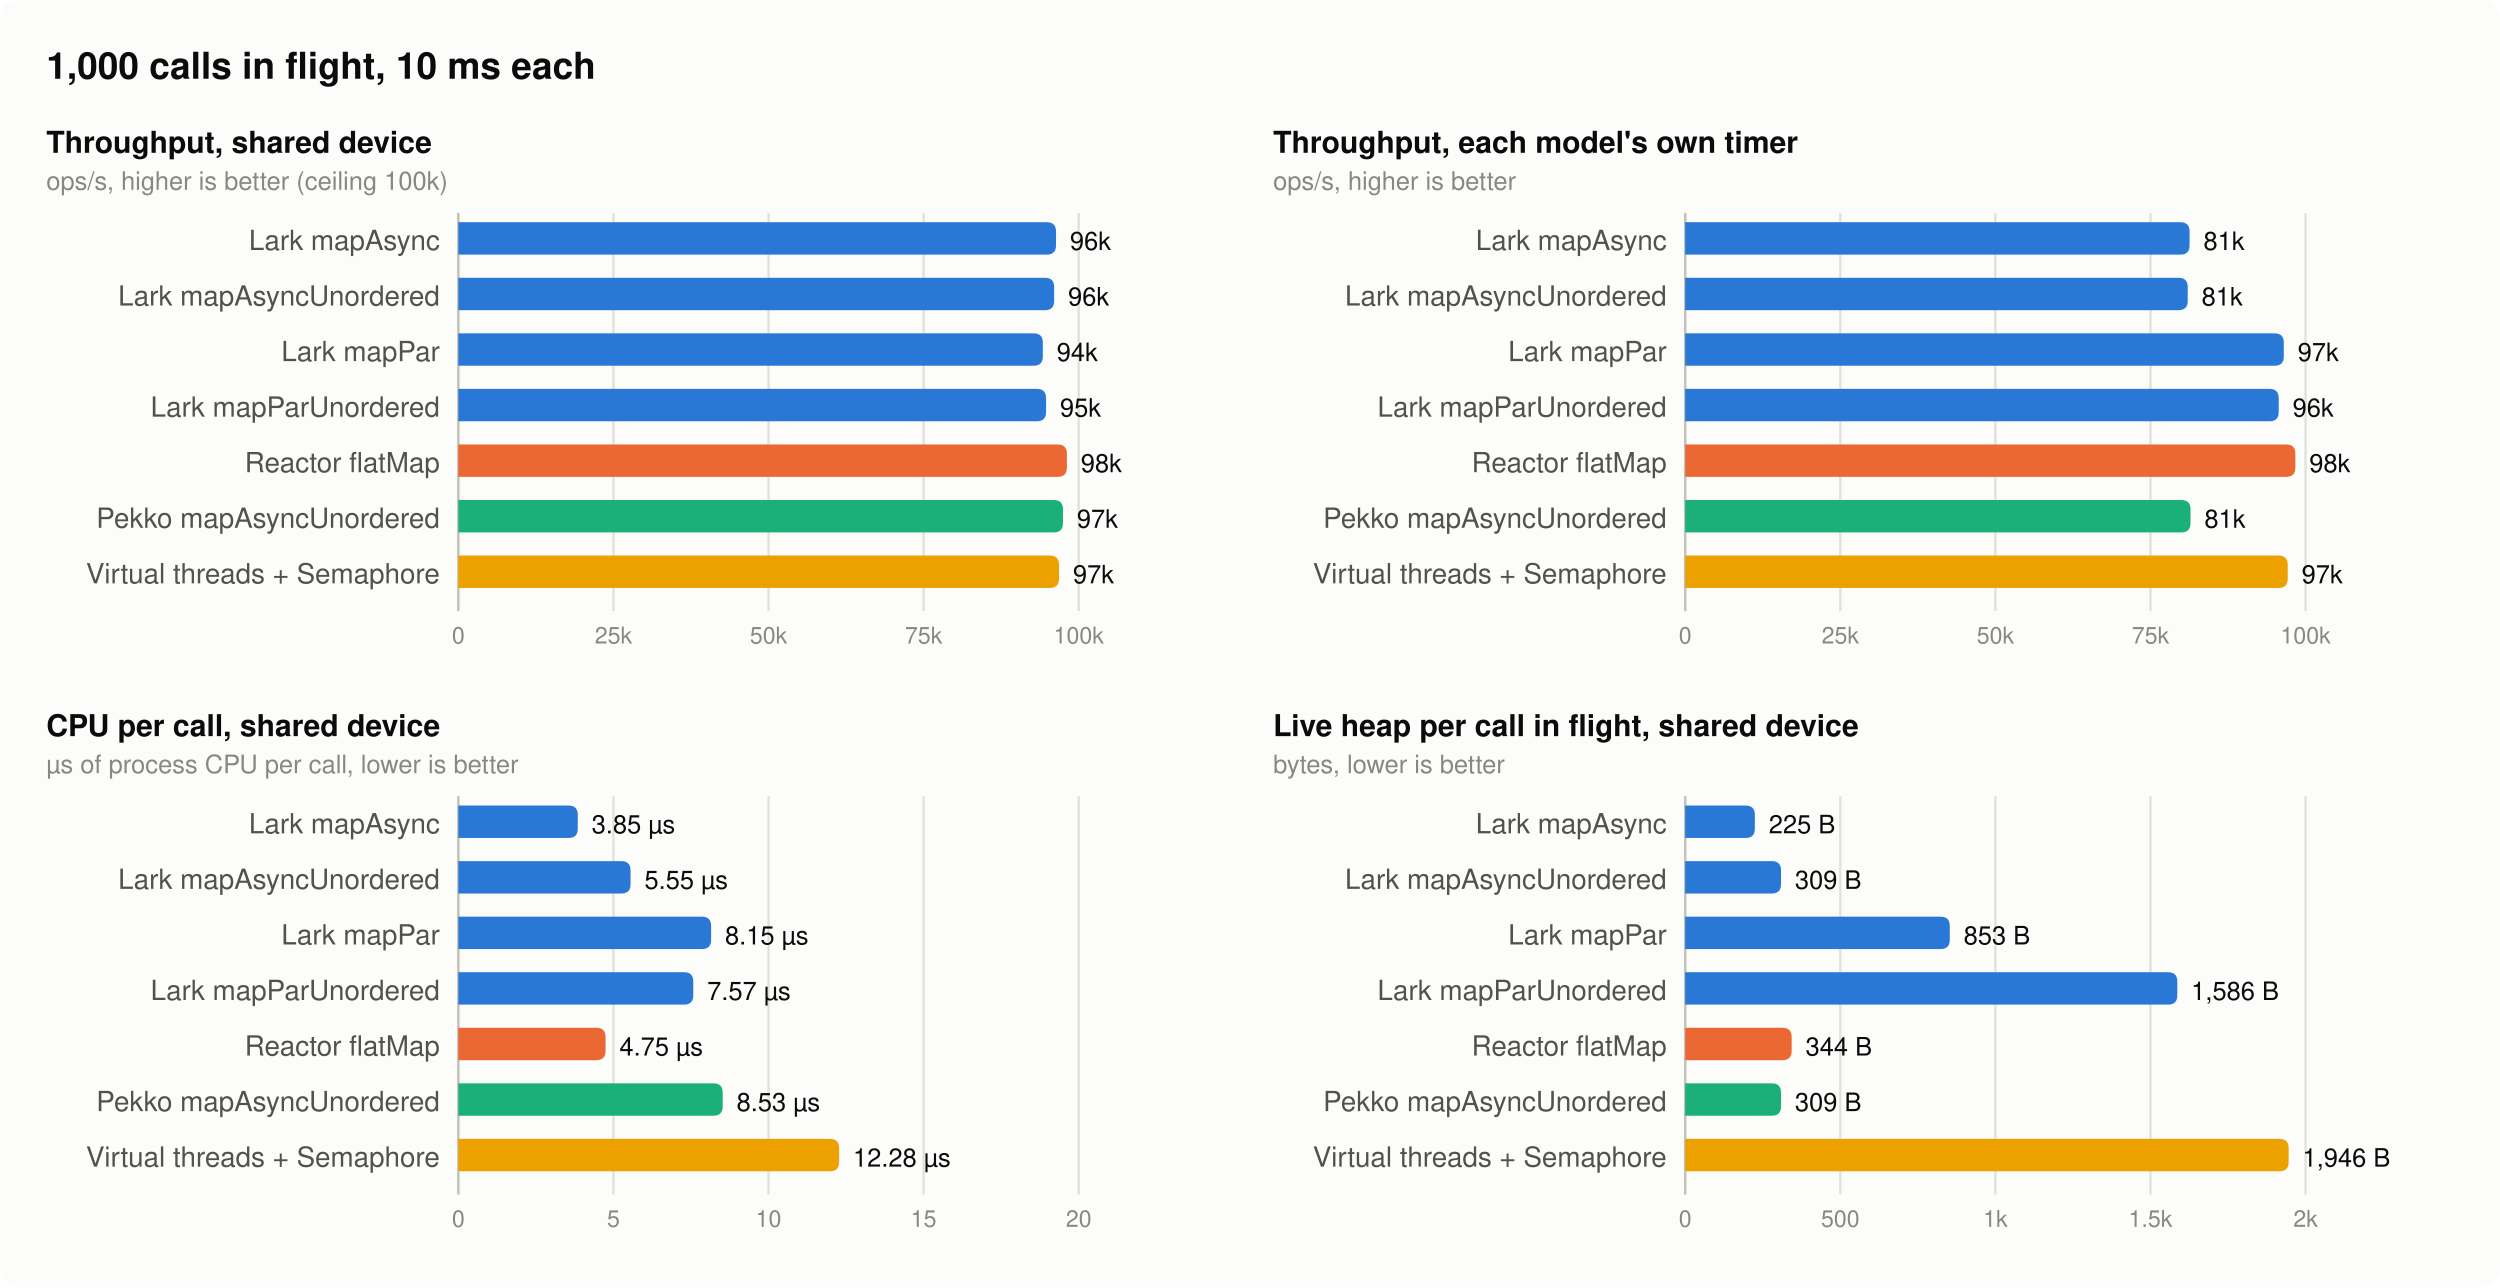
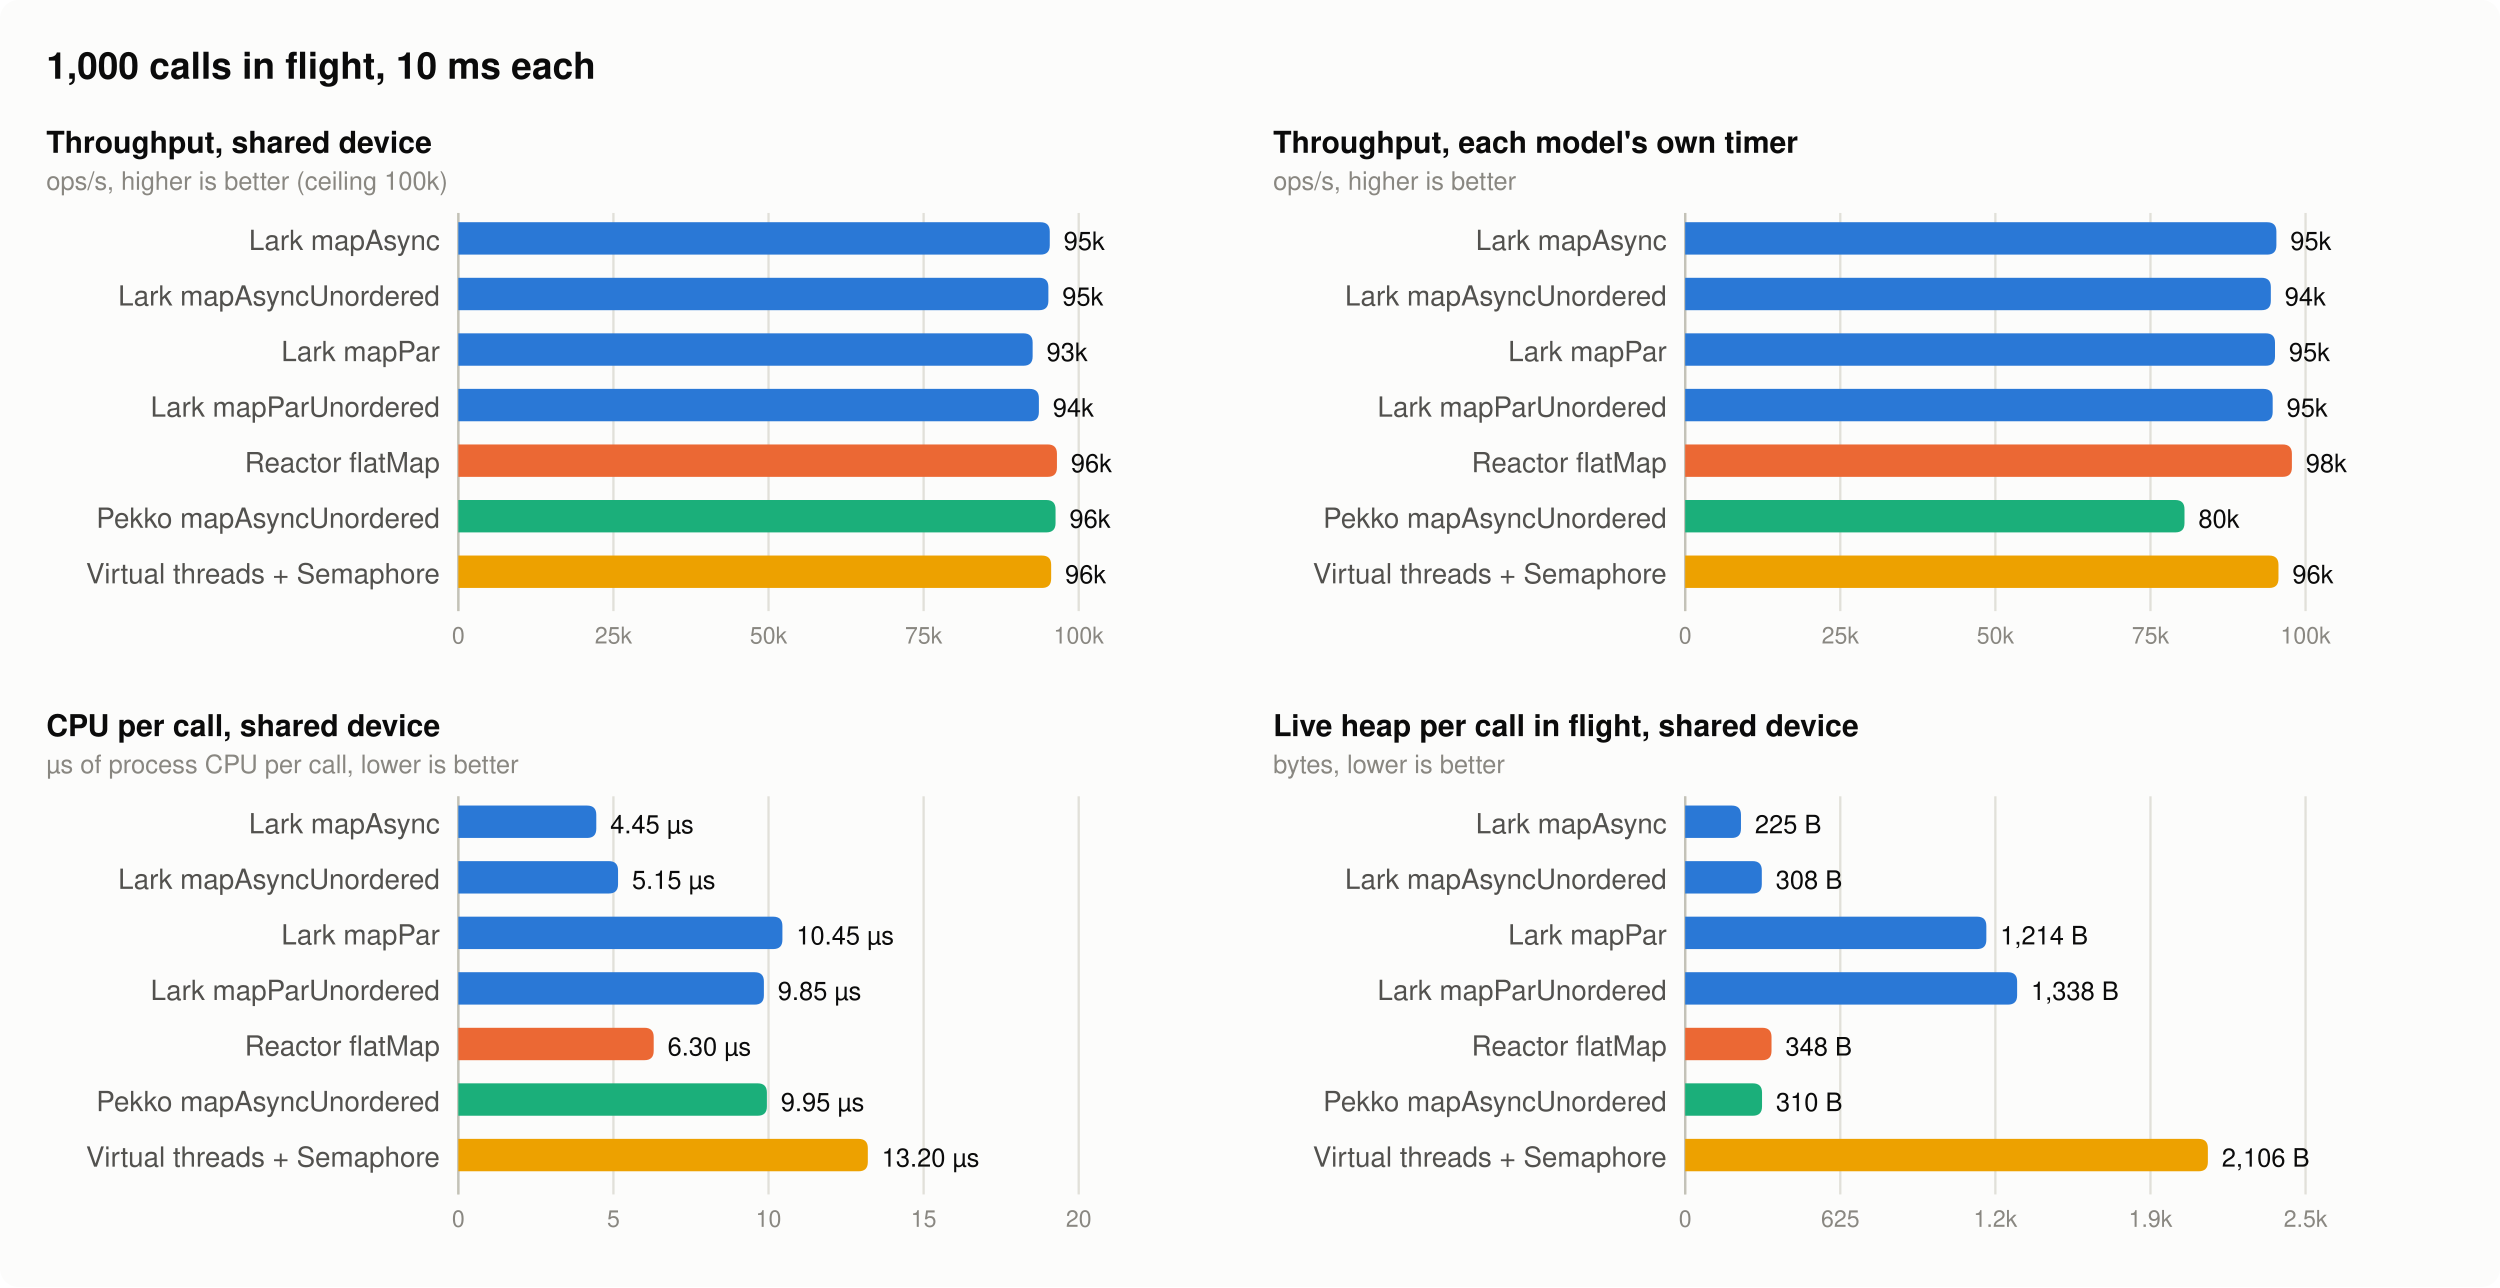
<svg xmlns="http://www.w3.org/2000/svg" width="1080" height="556" viewBox="0 0 1080 556" role="img" aria-labelledby="t d">
  <style>
text { font-family: -apple-system, BlinkMacSystemFont, "Segoe UI", Helvetica, Arial, sans-serif; }
.bg { fill: #fcfcfb; } .t1 { fill: #0b0b0b; } .t2 { fill: #52514e; } .mu { fill: #898781; }
.grid { stroke: #e1e0d9; stroke-width: 1; } .axis { stroke: #c3c2b7; stroke-width: 1; }
.lark { fill: #2a78d6; } .reactor { fill: #eb6834; } .pekko { fill: #1baf7a; } .vt { fill: #eda100; } .alt { fill: #e87ba4; }
.lark-s { stroke: #2a78d6; } .reactor-s { stroke: #eb6834; } .pekko-s { stroke: #1baf7a; } .vt-s { stroke: #eda100; } .alt-s { stroke: #e87ba4; }
.ring { stroke: #fcfcfb; stroke-width: 2; }
@media (prefers-color-scheme: dark) {
  .bg { fill: #1a1a19; } .t1 { fill: #f0efec; } .t2 { fill: #c3c2b7; } .mu { fill: #898781; }
  .grid { stroke: #2c2c2a; } .axis { stroke: #383835; }
  .lark { fill: #3987e5; } .reactor { fill: #d95926; } .pekko { fill: #199e70; } .vt { fill: #c98500; } .alt { fill: #d55181; }
  .lark-s { stroke: #3987e5; } .reactor-s { stroke: #d95926; } .pekko-s { stroke: #199e70; } .vt-s { stroke: #c98500; } .alt-s { stroke: #d55181; }
  .ring { stroke: #1a1a19; }
}
</style>
  <rect class="bg" width="1080" height="556" rx="8" />
  <text x="20.0" y="34.0" class="t1" font-size="16" text-anchor="start" font-weight="600">1,000 calls in flight, 10 ms each</text>
  <text x="20.0" y="66.0" class="t1" font-size="13" text-anchor="start" font-weight="600">Throughput, shared device</text>
  <text x="20.0" y="82.0" class="mu" font-size="11" text-anchor="start" font-weight="normal">ops/s, higher is better (ceiling 100k)</text>
  <line class="grid" x1="198.0" y1="92" x2="198.0" y2="264" />
  <text x="198.0" y="278.0" class="mu" font-size="10" text-anchor="middle" font-weight="normal">0</text>
  <line class="grid" x1="265.0" y1="92" x2="265.0" y2="264" />
  <text x="265.0" y="278.0" class="mu" font-size="10" text-anchor="middle" font-weight="normal">25k</text>
  <line class="grid" x1="332.0" y1="92" x2="332.0" y2="264" />
  <text x="332.0" y="278.0" class="mu" font-size="10" text-anchor="middle" font-weight="normal">50k</text>
  <line class="grid" x1="399.0" y1="92" x2="399.0" y2="264" />
  <text x="399.0" y="278.0" class="mu" font-size="10" text-anchor="middle" font-weight="normal">75k</text>
  <line class="grid" x1="466.0" y1="92" x2="466.0" y2="264" />
  <text x="466.0" y="278.0" class="mu" font-size="10" text-anchor="middle" font-weight="normal">100k</text>
  <line class="axis" x1="198" y1="92" x2="198" y2="264" />
  <text x="190.0" y="108.0" class="t2" font-size="12" text-anchor="end" font-weight="normal">Lark mapAsync</text>
-   <path class="lark" d="M198.0,96.0 H452.2 Q456.2,96.0 456.2,100.0 V106.0 Q456.2,110.0 452.2,110.0 H198.0 Z" />
-   <text x="462.2" y="108.0" class="t1" font-size="11" text-anchor="start" font-weight="normal">96k</text>
+   <path class="lark" d="M198.0,96.0 H449.5 Q453.5,96.0 453.5,100.0 V106.0 Q453.5,110.0 449.5,110.0 H198.0 Z" />
+   <text x="459.5" y="108.0" class="t1" font-size="11" text-anchor="start" font-weight="normal">95k</text>
  <text x="190.0" y="132.0" class="t2" font-size="12" text-anchor="end" font-weight="normal">Lark mapAsyncUnordered</text>
-   <path class="lark" d="M198.0,120.0 H451.4 Q455.4,120.0 455.4,124.0 V130.0 Q455.4,134.0 451.4,134.0 H198.0 Z" />
-   <text x="461.4" y="132.0" class="t1" font-size="11" text-anchor="start" font-weight="normal">96k</text>
+   <path class="lark" d="M198.0,120.0 H448.9 Q452.9,120.0 452.9,124.0 V130.0 Q452.9,134.0 448.9,134.0 H198.0 Z" />
+   <text x="458.9" y="132.0" class="t1" font-size="11" text-anchor="start" font-weight="normal">95k</text>
  <text x="190.0" y="156.0" class="t2" font-size="12" text-anchor="end" font-weight="normal">Lark mapPar</text>
-   <path class="lark" d="M198.0,144.0 H446.5 Q450.5,144.0 450.5,148.0 V154.0 Q450.5,158.0 446.5,158.0 H198.0 Z" />
-   <text x="456.5" y="156.0" class="t1" font-size="11" text-anchor="start" font-weight="normal">94k</text>
+   <path class="lark" d="M198.0,144.0 H442.1 Q446.1,144.0 446.1,148.0 V154.0 Q446.1,158.0 442.1,158.0 H198.0 Z" />
+   <text x="452.1" y="156.0" class="t1" font-size="11" text-anchor="start" font-weight="normal">93k</text>
  <text x="190.0" y="180.0" class="t2" font-size="12" text-anchor="end" font-weight="normal">Lark mapParUnordered</text>
-   <path class="lark" d="M198.0,168.0 H447.9 Q451.9,168.0 451.9,172.0 V178.0 Q451.9,182.0 447.9,182.0 H198.0 Z" />
-   <text x="457.9" y="180.0" class="t1" font-size="11" text-anchor="start" font-weight="normal">95k</text>
+   <path class="lark" d="M198.0,168.0 H444.8 Q448.8,168.0 448.8,172.0 V178.0 Q448.8,182.0 444.8,182.0 H198.0 Z" />
+   <text x="454.8" y="180.0" class="t1" font-size="11" text-anchor="start" font-weight="normal">94k</text>
  <text x="190.0" y="204.0" class="t2" font-size="12" text-anchor="end" font-weight="normal">Reactor flatMap</text>
-   <path class="reactor" d="M198.0,192.0 H456.9 Q460.9,192.0 460.9,196.0 V202.0 Q460.9,206.0 456.9,206.0 H198.0 Z" />
-   <text x="466.9" y="204.0" class="t1" font-size="11" text-anchor="start" font-weight="normal">98k</text>
+   <path class="reactor" d="M198.0,192.0 H452.6 Q456.6,192.0 456.6,196.0 V202.0 Q456.6,206.0 452.6,206.0 H198.0 Z" />
+   <text x="462.6" y="204.0" class="t1" font-size="11" text-anchor="start" font-weight="normal">96k</text>
  <text x="190.0" y="228.0" class="t2" font-size="12" text-anchor="end" font-weight="normal">Pekko mapAsyncUnordered</text>
-   <path class="pekko" d="M198.0,216.0 H455.2 Q459.2,216.0 459.2,220.0 V226.0 Q459.2,230.0 455.2,230.0 H198.0 Z" />
-   <text x="465.2" y="228.0" class="t1" font-size="11" text-anchor="start" font-weight="normal">97k</text>
+   <path class="pekko" d="M198.0,216.0 H452.0 Q456.0,216.0 456.0,220.0 V226.0 Q456.0,230.0 452.0,230.0 H198.0 Z" />
+   <text x="462.0" y="228.0" class="t1" font-size="11" text-anchor="start" font-weight="normal">96k</text>
  <text x="190.0" y="252.0" class="t2" font-size="12" text-anchor="end" font-weight="normal">Virtual threads + Semaphore</text>
-   <path class="vt" d="M198.0,240.0 H453.5 Q457.5,240.0 457.5,244.0 V250.0 Q457.5,254.0 453.5,254.0 H198.0 Z" />
-   <text x="463.5" y="252.0" class="t1" font-size="11" text-anchor="start" font-weight="normal">97k</text>
+   <path class="vt" d="M198.0,240.0 H450.1 Q454.1,240.0 454.1,244.0 V250.0 Q454.1,254.0 450.1,254.0 H198.0 Z" />
+   <text x="460.1" y="252.0" class="t1" font-size="11" text-anchor="start" font-weight="normal">96k</text>
  <text x="550.0" y="66.0" class="t1" font-size="13" text-anchor="start" font-weight="600">Throughput, each model's own timer</text>
  <text x="550.0" y="82.0" class="mu" font-size="11" text-anchor="start" font-weight="normal">ops/s, higher is better</text>
  <line class="grid" x1="728.0" y1="92" x2="728.0" y2="264" />
  <text x="728.0" y="278.0" class="mu" font-size="10" text-anchor="middle" font-weight="normal">0</text>
  <line class="grid" x1="795.0" y1="92" x2="795.0" y2="264" />
  <text x="795.0" y="278.0" class="mu" font-size="10" text-anchor="middle" font-weight="normal">25k</text>
  <line class="grid" x1="862.0" y1="92" x2="862.0" y2="264" />
  <text x="862.0" y="278.0" class="mu" font-size="10" text-anchor="middle" font-weight="normal">50k</text>
  <line class="grid" x1="929.0" y1="92" x2="929.0" y2="264" />
  <text x="929.0" y="278.0" class="mu" font-size="10" text-anchor="middle" font-weight="normal">75k</text>
  <line class="grid" x1="996.0" y1="92" x2="996.0" y2="264" />
  <text x="996.0" y="278.0" class="mu" font-size="10" text-anchor="middle" font-weight="normal">100k</text>
  <line class="axis" x1="728" y1="92" x2="728" y2="264" />
  <text x="720.0" y="108.0" class="t2" font-size="12" text-anchor="end" font-weight="normal">Lark mapAsync</text>
-   <path class="lark" d="M728.0,96.0 H941.9 Q945.9,96.0 945.9,100.0 V106.0 Q945.9,110.0 941.9,110.0 H728.0 Z" />
-   <text x="951.9" y="108.0" class="t1" font-size="11" text-anchor="start" font-weight="normal">81k</text>
+   <path class="lark" d="M728.0,96.0 H979.4 Q983.4,96.0 983.4,100.0 V106.0 Q983.4,110.0 979.4,110.0 H728.0 Z" />
+   <text x="989.4" y="108.0" class="t1" font-size="11" text-anchor="start" font-weight="normal">95k</text>
  <text x="720.0" y="132.0" class="t2" font-size="12" text-anchor="end" font-weight="normal">Lark mapAsyncUnordered</text>
-   <path class="lark" d="M728.0,120.0 H941.1 Q945.1,120.0 945.1,124.0 V130.0 Q945.1,134.0 941.1,134.0 H728.0 Z" />
-   <text x="951.1" y="132.0" class="t1" font-size="11" text-anchor="start" font-weight="normal">81k</text>
+   <path class="lark" d="M728.0,120.0 H977.0 Q981.0,120.0 981.0,124.0 V130.0 Q981.0,134.0 977.0,134.0 H728.0 Z" />
+   <text x="987.0" y="132.0" class="t1" font-size="11" text-anchor="start" font-weight="normal">94k</text>
  <text x="720.0" y="156.0" class="t2" font-size="12" text-anchor="end" font-weight="normal">Lark mapPar</text>
-   <path class="lark" d="M728.0,144.0 H982.6 Q986.6,144.0 986.6,148.0 V154.0 Q986.6,158.0 982.6,158.0 H728.0 Z" />
-   <text x="992.6" y="156.0" class="t1" font-size="11" text-anchor="start" font-weight="normal">97k</text>
+   <path class="lark" d="M728.0,144.0 H978.8 Q982.8,144.0 982.8,148.0 V154.0 Q982.8,158.0 978.8,158.0 H728.0 Z" />
+   <text x="988.8" y="156.0" class="t1" font-size="11" text-anchor="start" font-weight="normal">95k</text>
  <text x="720.0" y="180.0" class="t2" font-size="12" text-anchor="end" font-weight="normal">Lark mapParUnordered</text>
-   <path class="lark" d="M728.0,168.0 H980.4 Q984.4,168.0 984.4,172.0 V178.0 Q984.4,182.0 980.4,182.0 H728.0 Z" />
-   <text x="990.4" y="180.0" class="t1" font-size="11" text-anchor="start" font-weight="normal">96k</text>
+   <path class="lark" d="M728.0,168.0 H977.8 Q981.8,168.0 981.8,172.0 V178.0 Q981.8,182.0 977.8,182.0 H728.0 Z" />
+   <text x="987.8" y="180.0" class="t1" font-size="11" text-anchor="start" font-weight="normal">95k</text>
  <text x="720.0" y="204.0" class="t2" font-size="12" text-anchor="end" font-weight="normal">Reactor flatMap</text>
-   <path class="reactor" d="M728.0,192.0 H987.6 Q991.6,192.0 991.6,196.0 V202.0 Q991.6,206.0 987.6,206.0 H728.0 Z" />
-   <text x="997.6" y="204.0" class="t1" font-size="11" text-anchor="start" font-weight="normal">98k</text>
+   <path class="reactor" d="M728.0,192.0 H986.1 Q990.1,192.0 990.1,196.0 V202.0 Q990.1,206.0 986.1,206.0 H728.0 Z" />
+   <text x="996.1" y="204.0" class="t1" font-size="11" text-anchor="start" font-weight="normal">98k</text>
  <text x="720.0" y="228.0" class="t2" font-size="12" text-anchor="end" font-weight="normal">Pekko mapAsyncUnordered</text>
-   <path class="pekko" d="M728.0,216.0 H942.3 Q946.3,216.0 946.3,220.0 V226.0 Q946.3,230.0 942.3,230.0 H728.0 Z" />
-   <text x="952.3" y="228.0" class="t1" font-size="11" text-anchor="start" font-weight="normal">81k</text>
+   <path class="pekko" d="M728.0,216.0 H939.7 Q943.7,216.0 943.7,220.0 V226.0 Q943.7,230.0 939.7,230.0 H728.0 Z" />
+   <text x="949.7" y="228.0" class="t1" font-size="11" text-anchor="start" font-weight="normal">80k</text>
  <text x="720.0" y="252.0" class="t2" font-size="12" text-anchor="end" font-weight="normal">Virtual threads + Semaphore</text>
-   <path class="vt" d="M728.0,240.0 H984.3 Q988.3,240.0 988.3,244.0 V250.0 Q988.3,254.0 984.3,254.0 H728.0 Z" />
-   <text x="994.3" y="252.0" class="t1" font-size="11" text-anchor="start" font-weight="normal">97k</text>
+   <path class="vt" d="M728.0,240.0 H980.3 Q984.3,240.0 984.3,244.0 V250.0 Q984.3,254.0 980.3,254.0 H728.0 Z" />
+   <text x="990.3" y="252.0" class="t1" font-size="11" text-anchor="start" font-weight="normal">96k</text>
  <text x="20.0" y="318.0" class="t1" font-size="13" text-anchor="start" font-weight="600">CPU per call, shared device</text>
  <text x="20.0" y="334.0" class="mu" font-size="11" text-anchor="start" font-weight="normal">µs of process CPU per call, lower is better</text>
  <line class="grid" x1="198.0" y1="344" x2="198.0" y2="516" />
  <text x="198.0" y="530.0" class="mu" font-size="10" text-anchor="middle" font-weight="normal">0</text>
  <line class="grid" x1="265.0" y1="344" x2="265.0" y2="516" />
  <text x="265.0" y="530.0" class="mu" font-size="10" text-anchor="middle" font-weight="normal">5</text>
  <line class="grid" x1="332.0" y1="344" x2="332.0" y2="516" />
  <text x="332.0" y="530.0" class="mu" font-size="10" text-anchor="middle" font-weight="normal">10</text>
  <line class="grid" x1="399.0" y1="344" x2="399.0" y2="516" />
  <text x="399.0" y="530.0" class="mu" font-size="10" text-anchor="middle" font-weight="normal">15</text>
  <line class="grid" x1="466.0" y1="344" x2="466.0" y2="516" />
  <text x="466.0" y="530.0" class="mu" font-size="10" text-anchor="middle" font-weight="normal">20</text>
  <line class="axis" x1="198" y1="344" x2="198" y2="516" />
  <text x="190.0" y="360.0" class="t2" font-size="12" text-anchor="end" font-weight="normal">Lark mapAsync</text>
-   <path class="lark" d="M198.0,348.0 H245.6 Q249.6,348.0 249.6,352.0 V358.0 Q249.6,362.0 245.6,362.0 H198.0 Z" />
-   <text x="255.6" y="360.0" class="t1" font-size="11" text-anchor="start" font-weight="normal">3.85 µs</text>
+   <path class="lark" d="M198.0,348.0 H253.6 Q257.6,348.0 257.6,352.0 V358.0 Q257.6,362.0 253.6,362.0 H198.0 Z" />
+   <text x="263.6" y="360.0" class="t1" font-size="11" text-anchor="start" font-weight="normal">4.45 µs</text>
  <text x="190.0" y="384.0" class="t2" font-size="12" text-anchor="end" font-weight="normal">Lark mapAsyncUnordered</text>
-   <path class="lark" d="M198.0,372.0 H268.4 Q272.4,372.0 272.4,376.0 V382.0 Q272.4,386.0 268.4,386.0 H198.0 Z" />
-   <text x="278.4" y="384.0" class="t1" font-size="11" text-anchor="start" font-weight="normal">5.55 µs</text>
+   <path class="lark" d="M198.0,372.0 H263.0 Q267.0,372.0 267.0,376.0 V382.0 Q267.0,386.0 263.0,386.0 H198.0 Z" />
+   <text x="273.0" y="384.0" class="t1" font-size="11" text-anchor="start" font-weight="normal">5.15 µs</text>
  <text x="190.0" y="408.0" class="t2" font-size="12" text-anchor="end" font-weight="normal">Lark mapPar</text>
-   <path class="lark" d="M198.0,396.0 H303.2 Q307.2,396.0 307.2,400.0 V406.0 Q307.2,410.0 303.2,410.0 H198.0 Z" />
-   <text x="313.2" y="408.0" class="t1" font-size="11" text-anchor="start" font-weight="normal">8.15 µs</text>
+   <path class="lark" d="M198.0,396.0 H334.0 Q338.0,396.0 338.0,400.0 V406.0 Q338.0,410.0 334.0,410.0 H198.0 Z" />
+   <text x="344.0" y="408.0" class="t1" font-size="11" text-anchor="start" font-weight="normal">10.45 µs</text>
  <text x="190.0" y="432.0" class="t2" font-size="12" text-anchor="end" font-weight="normal">Lark mapParUnordered</text>
-   <path class="lark" d="M198.0,420.0 H295.5 Q299.5,420.0 299.5,424.0 V430.0 Q299.5,434.0 295.5,434.0 H198.0 Z" />
-   <text x="305.5" y="432.0" class="t1" font-size="11" text-anchor="start" font-weight="normal">7.57 µs</text>
+   <path class="lark" d="M198.0,420.0 H326.0 Q330.0,420.0 330.0,424.0 V430.0 Q330.0,434.0 326.0,434.0 H198.0 Z" />
+   <text x="336.0" y="432.0" class="t1" font-size="11" text-anchor="start" font-weight="normal">9.85 µs</text>
  <text x="190.0" y="456.0" class="t2" font-size="12" text-anchor="end" font-weight="normal">Reactor flatMap</text>
-   <path class="reactor" d="M198.0,444.0 H257.6 Q261.6,444.0 261.6,448.0 V454.0 Q261.6,458.0 257.6,458.0 H198.0 Z" />
-   <text x="267.6" y="456.0" class="t1" font-size="11" text-anchor="start" font-weight="normal">4.75 µs</text>
+   <path class="reactor" d="M198.0,444.0 H278.4 Q282.4,444.0 282.4,448.0 V454.0 Q282.4,458.0 278.4,458.0 H198.0 Z" />
+   <text x="288.4" y="456.0" class="t1" font-size="11" text-anchor="start" font-weight="normal">6.30 µs</text>
  <text x="190.0" y="480.0" class="t2" font-size="12" text-anchor="end" font-weight="normal">Pekko mapAsyncUnordered</text>
-   <path class="pekko" d="M198.0,468.0 H308.2 Q312.2,468.0 312.2,472.0 V478.0 Q312.2,482.0 308.2,482.0 H198.0 Z" />
-   <text x="318.2" y="480.0" class="t1" font-size="11" text-anchor="start" font-weight="normal">8.53 µs</text>
+   <path class="pekko" d="M198.0,468.0 H327.3 Q331.3,468.0 331.3,472.0 V478.0 Q331.3,482.0 327.3,482.0 H198.0 Z" />
+   <text x="337.3" y="480.0" class="t1" font-size="11" text-anchor="start" font-weight="normal">9.95 µs</text>
  <text x="190.0" y="504.0" class="t2" font-size="12" text-anchor="end" font-weight="normal">Virtual threads + Semaphore</text>
-   <path class="vt" d="M198.0,492.0 H358.5 Q362.5,492.0 362.5,496.0 V502.0 Q362.5,506.0 358.5,506.0 H198.0 Z" />
-   <text x="368.5" y="504.0" class="t1" font-size="11" text-anchor="start" font-weight="normal">12.28 µs</text>
+   <path class="vt" d="M198.0,492.0 H370.9 Q374.9,492.0 374.9,496.0 V502.0 Q374.9,506.0 370.9,506.0 H198.0 Z" />
+   <text x="380.9" y="504.0" class="t1" font-size="11" text-anchor="start" font-weight="normal">13.20 µs</text>
  <text x="550.0" y="318.0" class="t1" font-size="13" text-anchor="start" font-weight="600">Live heap per call in flight, shared device</text>
  <text x="550.0" y="334.0" class="mu" font-size="11" text-anchor="start" font-weight="normal">bytes, lower is better</text>
  <line class="grid" x1="728.0" y1="344" x2="728.0" y2="516" />
  <text x="728.0" y="530.0" class="mu" font-size="10" text-anchor="middle" font-weight="normal">0</text>
  <line class="grid" x1="795.0" y1="344" x2="795.0" y2="516" />
-   <text x="795.0" y="530.0" class="mu" font-size="10" text-anchor="middle" font-weight="normal">500</text>
+   <text x="795.0" y="530.0" class="mu" font-size="10" text-anchor="middle" font-weight="normal">625</text>
  <line class="grid" x1="862.0" y1="344" x2="862.0" y2="516" />
-   <text x="862.0" y="530.0" class="mu" font-size="10" text-anchor="middle" font-weight="normal">1k</text>
+   <text x="862.0" y="530.0" class="mu" font-size="10" text-anchor="middle" font-weight="normal">1.2k</text>
  <line class="grid" x1="929.0" y1="344" x2="929.0" y2="516" />
-   <text x="929.0" y="530.0" class="mu" font-size="10" text-anchor="middle" font-weight="normal">1.5k</text>
+   <text x="929.0" y="530.0" class="mu" font-size="10" text-anchor="middle" font-weight="normal">1.9k</text>
  <line class="grid" x1="996.0" y1="344" x2="996.0" y2="516" />
-   <text x="996.0" y="530.0" class="mu" font-size="10" text-anchor="middle" font-weight="normal">2k</text>
+   <text x="996.0" y="530.0" class="mu" font-size="10" text-anchor="middle" font-weight="normal">2.5k</text>
  <line class="axis" x1="728" y1="344" x2="728" y2="516" />
  <text x="720.0" y="360.0" class="t2" font-size="12" text-anchor="end" font-weight="normal">Lark mapAsync</text>
-   <path class="lark" d="M728.0,348.0 H754.1 Q758.1,348.0 758.1,352.0 V358.0 Q758.1,362.0 754.1,362.0 H728.0 Z" />
-   <text x="764.1" y="360.0" class="t1" font-size="11" text-anchor="start" font-weight="normal">225 B</text>
+   <path class="lark" d="M728.0,348.0 H748.1 Q752.1,348.0 752.1,352.0 V358.0 Q752.1,362.0 748.1,362.0 H728.0 Z" />
+   <text x="758.1" y="360.0" class="t1" font-size="11" text-anchor="start" font-weight="normal">225 B</text>
  <text x="720.0" y="384.0" class="t2" font-size="12" text-anchor="end" font-weight="normal">Lark mapAsyncUnordered</text>
-   <path class="lark" d="M728.0,372.0 H765.4 Q769.4,372.0 769.4,376.0 V382.0 Q769.4,386.0 765.4,386.0 H728.0 Z" />
-   <text x="775.4" y="384.0" class="t1" font-size="11" text-anchor="start" font-weight="normal">309 B</text>
+   <path class="lark" d="M728.0,372.0 H757.1 Q761.1,372.0 761.1,376.0 V382.0 Q761.1,386.0 757.1,386.0 H728.0 Z" />
+   <text x="767.1" y="384.0" class="t1" font-size="11" text-anchor="start" font-weight="normal">308 B</text>
  <text x="720.0" y="408.0" class="t2" font-size="12" text-anchor="end" font-weight="normal">Lark mapPar</text>
-   <path class="lark" d="M728.0,396.0 H838.3 Q842.3,396.0 842.3,400.0 V406.0 Q842.3,410.0 838.3,410.0 H728.0 Z" />
-   <text x="848.3" y="408.0" class="t1" font-size="11" text-anchor="start" font-weight="normal">853 B</text>
+   <path class="lark" d="M728.0,396.0 H854.1 Q858.1,396.0 858.1,400.0 V406.0 Q858.1,410.0 854.1,410.0 H728.0 Z" />
+   <text x="864.1" y="408.0" class="t1" font-size="11" text-anchor="start" font-weight="normal">1,214 B</text>
  <text x="720.0" y="432.0" class="t2" font-size="12" text-anchor="end" font-weight="normal">Lark mapParUnordered</text>
-   <path class="lark" d="M728.0,420.0 H936.6 Q940.6,420.0 940.6,424.0 V430.0 Q940.6,434.0 936.6,434.0 H728.0 Z" />
-   <text x="946.6" y="432.0" class="t1" font-size="11" text-anchor="start" font-weight="normal">1,586 B</text>
+   <path class="lark" d="M728.0,420.0 H867.4 Q871.4,420.0 871.4,424.0 V430.0 Q871.4,434.0 867.4,434.0 H728.0 Z" />
+   <text x="877.4" y="432.0" class="t1" font-size="11" text-anchor="start" font-weight="normal">1,338 B</text>
  <text x="720.0" y="456.0" class="t2" font-size="12" text-anchor="end" font-weight="normal">Reactor flatMap</text>
-   <path class="reactor" d="M728.0,444.0 H770.0 Q774.0,444.0 774.0,448.0 V454.0 Q774.0,458.0 770.0,458.0 H728.0 Z" />
-   <text x="780.0" y="456.0" class="t1" font-size="11" text-anchor="start" font-weight="normal">344 B</text>
+   <path class="reactor" d="M728.0,444.0 H761.3 Q765.3,444.0 765.3,448.0 V454.0 Q765.3,458.0 761.3,458.0 H728.0 Z" />
+   <text x="771.3" y="456.0" class="t1" font-size="11" text-anchor="start" font-weight="normal">348 B</text>
  <text x="720.0" y="480.0" class="t2" font-size="12" text-anchor="end" font-weight="normal">Pekko mapAsyncUnordered</text>
-   <path class="pekko" d="M728.0,468.0 H765.4 Q769.4,468.0 769.4,472.0 V478.0 Q769.4,482.0 765.4,482.0 H728.0 Z" />
-   <text x="775.4" y="480.0" class="t1" font-size="11" text-anchor="start" font-weight="normal">309 B</text>
+   <path class="pekko" d="M728.0,468.0 H757.2 Q761.2,468.0 761.2,472.0 V478.0 Q761.2,482.0 757.2,482.0 H728.0 Z" />
+   <text x="767.2" y="480.0" class="t1" font-size="11" text-anchor="start" font-weight="normal">310 B</text>
  <text x="720.0" y="504.0" class="t2" font-size="12" text-anchor="end" font-weight="normal">Virtual threads + Semaphore</text>
-   <path class="vt" d="M728.0,492.0 H984.7 Q988.7,492.0 988.7,496.0 V502.0 Q988.7,506.0 984.7,506.0 H728.0 Z" />
-   <text x="994.7" y="504.0" class="t1" font-size="11" text-anchor="start" font-weight="normal">1,946 B</text>
+   <path class="vt" d="M728.0,492.0 H949.8 Q953.8,492.0 953.8,496.0 V502.0 Q953.8,506.0 949.8,506.0 H728.0 Z" />
+   <text x="959.8" y="504.0" class="t1" font-size="11" text-anchor="start" font-weight="normal">2,106 B</text>
</svg>
